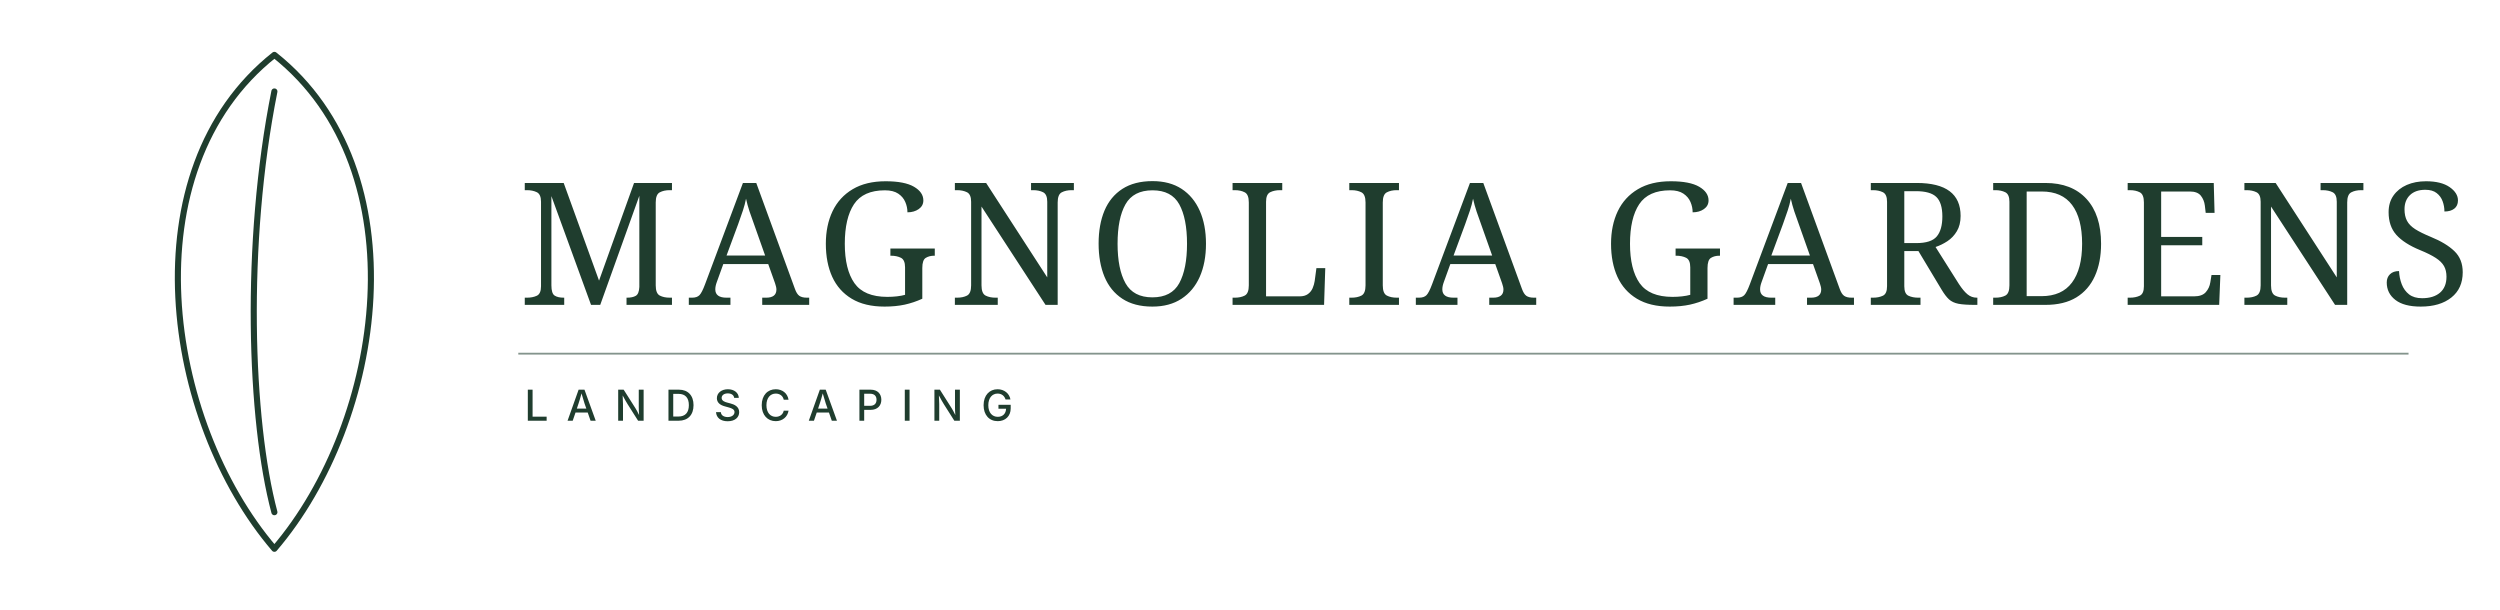
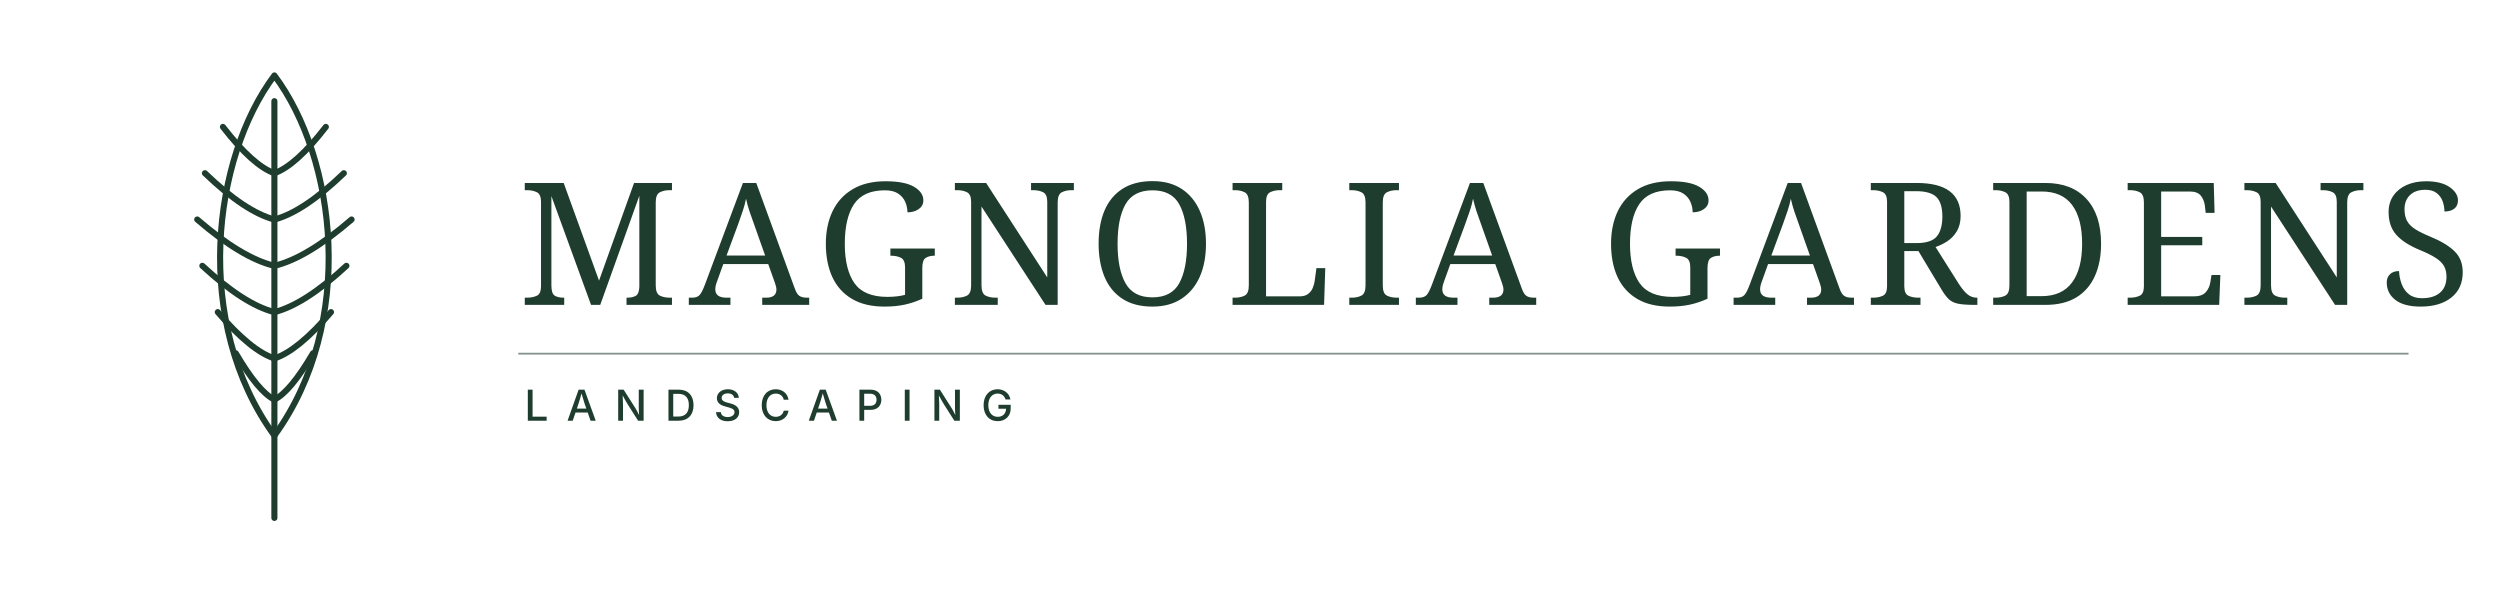
<svg xmlns="http://www.w3.org/2000/svg" viewBox="0 0 820 200" width="820" height="200" role="img" aria-label="Magnolia Gardens Landscaping">
  <defs>
    
  </defs>
  <g stroke="#1F3D2E" stroke-width="2" fill="none" stroke-linecap="round" stroke-linejoin="round" transform="translate(20, 0)">
-     <path d="M 70 18            C 22 56, 34 138, 70 180            C 106 138, 118 56, 70 18 Z" />
-     <path d="M 70 30            C 60 80, 62 138, 70 168" />
+     <g transform="translate(16 18) scale(1.6875)" stroke-width="1.185">
+       <path d="M 32 4 C 20 20, 16 52, 32 74 C 48 52, 44 20, 32 4 Z" />
+       <path d="M 32 9 L 32 90" />
+       <path d="M 32 23 Q 27.8 21.5 22.0 14.0" />
+       <path d="M 32 23 Q 36.2 21.5 42.0 14.0" />
+       <path d="M 32 32 Q 26.3 30.5 18.5 23.0" />
+       <path d="M 32 32 Q 37.7 30.5 45.5 23.0" />
+       <path d="M 32 41 Q 25.7 39.5 17.0 32.0" />
+       <path d="M 32 41 Q 38.3 39.5 47.0 32.0" />
+       <path d="M 32 50 Q 26.1 48.5 18.0 41.0" />
+       <path d="M 32 50 Q 37.9 48.5 46.0 41.0" />
+       <path d="M 32 59 Q 27.4 57.5 21.0 50.0" />
+       <path d="M 32 59 Q 36.6 57.5 43.0 50.0" />
+       <path d="M 32 67 Q 28.9 65.5 24.5 58.0" />
+       <path d="M 32 67 Q 35.1 65.5 39.5 58.0" />
+     </g>
  </g>
  <g font-family="'Cormorant Garamond', 'Hoefler Text', Garamond, serif" font-weight="500" font-size="56" letter-spacing="3.4" fill="#1F3D2E">
    <text x="170" y="100">MAGNOLIA GARDENS</text>
  </g>
  <line x1="170" y1="116" x2="790" y2="116" stroke="#1F3D2E" stroke-width="0.6" opacity="0.55" />
  <g font-family="'Inter', 'Helvetica Neue', Arial, sans-serif" font-weight="500" font-size="14" letter-spacing="5.9" fill="#1F3D2E">
    <text x="172" y="138">LANDSCAPING</text>
  </g>
</svg>
